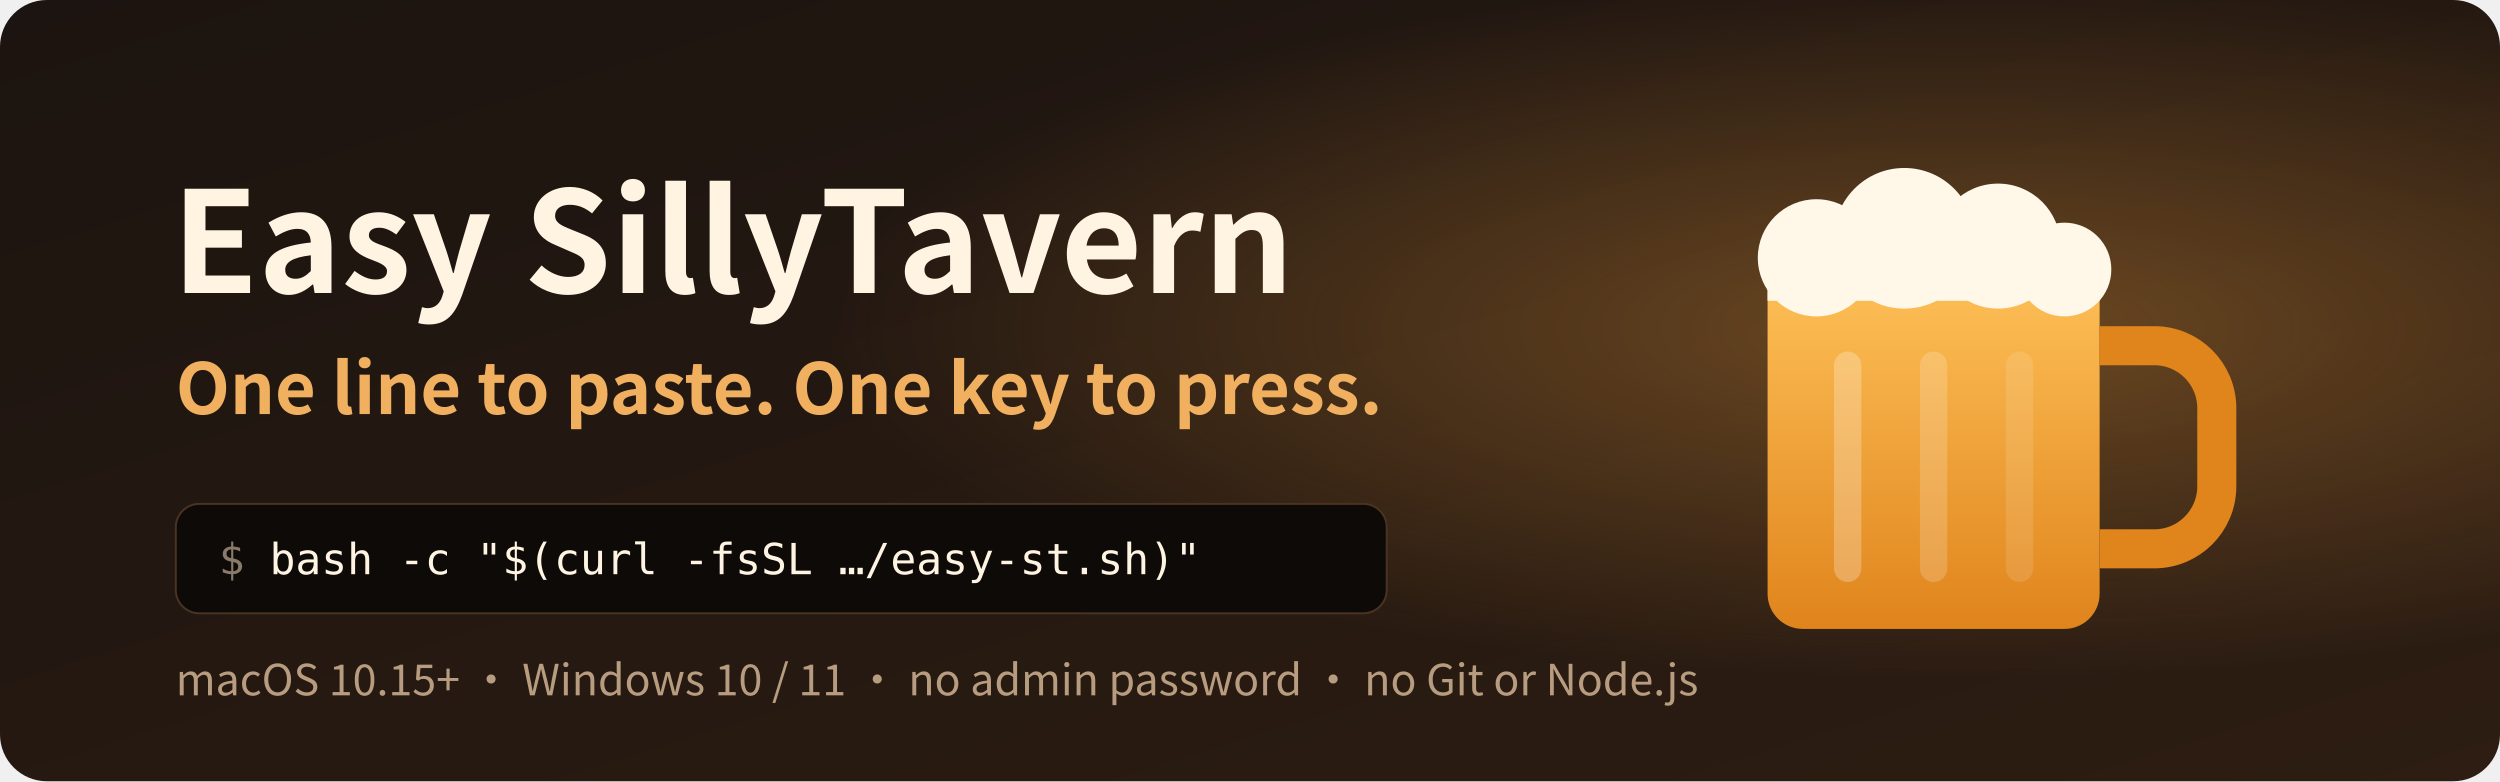
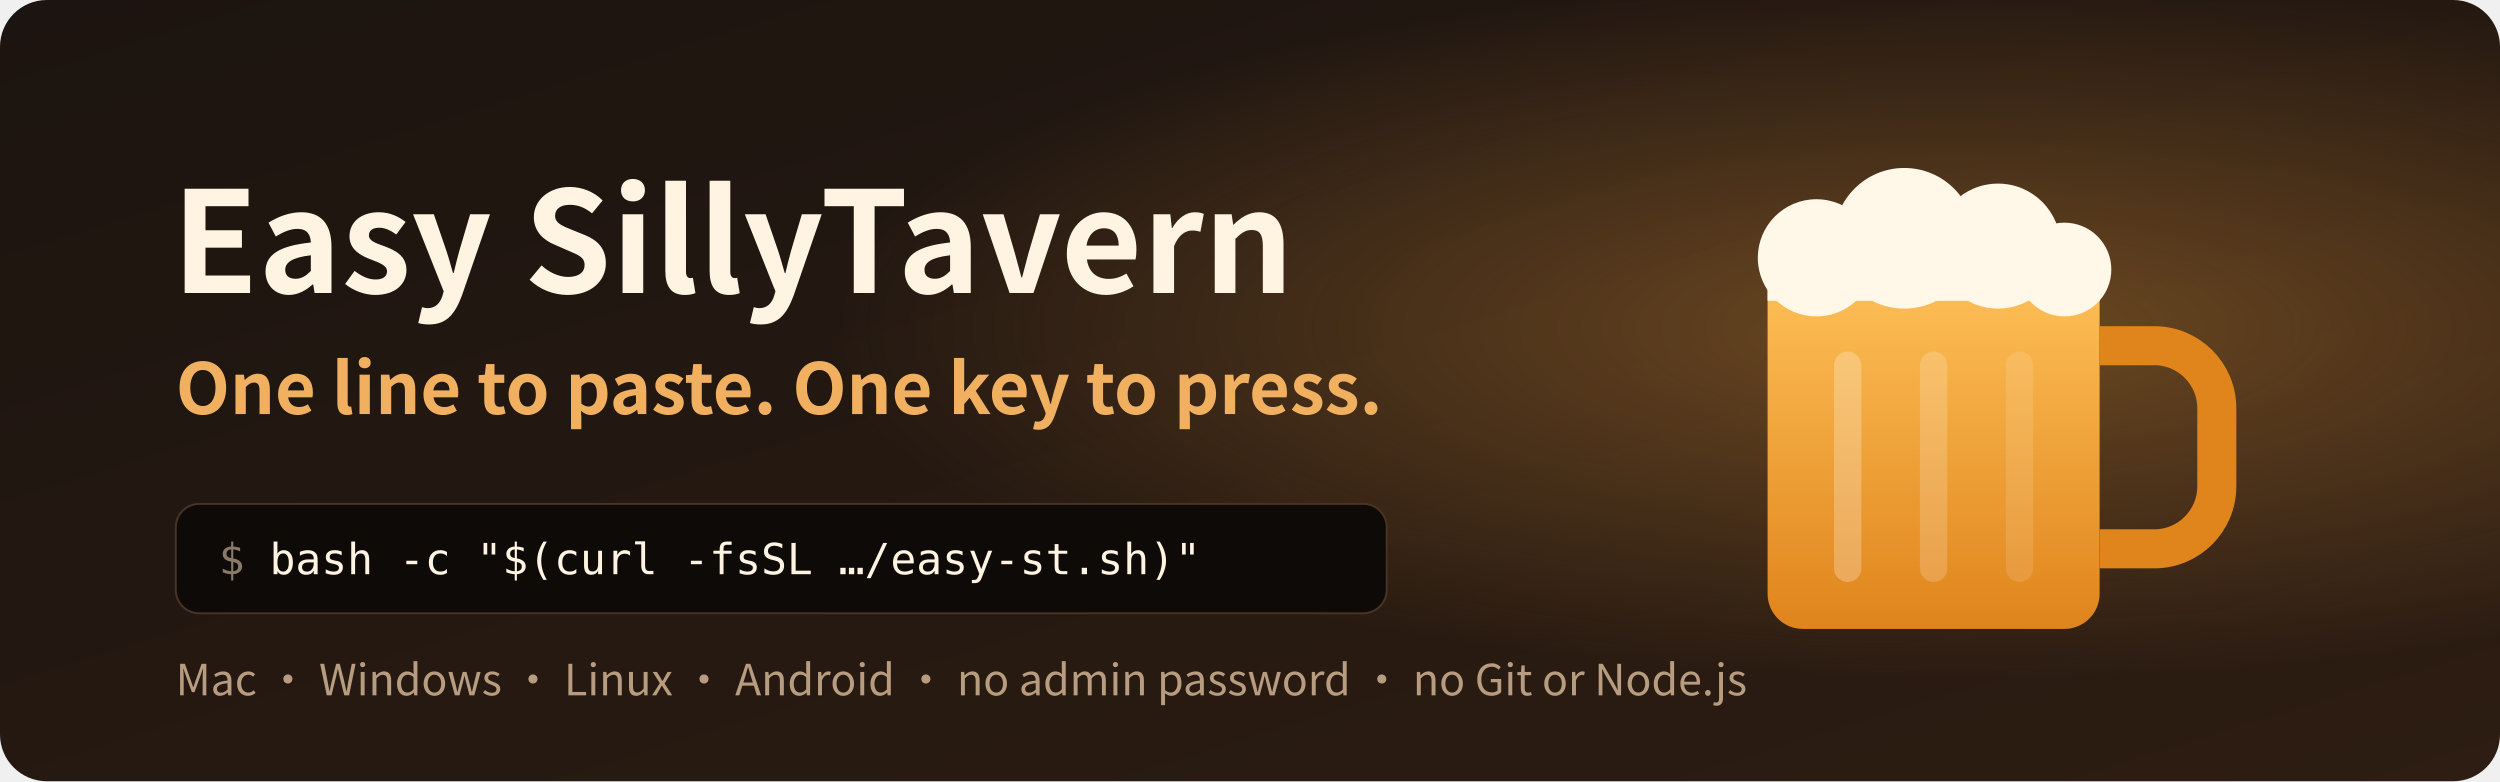
<svg xmlns="http://www.w3.org/2000/svg" width="1280" height="400" viewBox="0 0 1280 400">
  <defs>
    <linearGradient id="bg" x1="0" y1="0" x2="1" y2="1">
      <stop offset="0" stop-color="#1c1410" />
      <stop offset="1" stop-color="#2d1d12" />
    </linearGradient>
    <radialGradient id="glow" cx="0.78" cy="0.42" r="0.45">
      <stop offset="0" stop-color="#f0a040" stop-opacity="0.35" />
      <stop offset="1" stop-color="#f0a040" stop-opacity="0" />
    </radialGradient>
    <linearGradient id="beer" x1="0" y1="0" x2="0" y2="1">
      <stop offset="0" stop-color="#ffc35a" />
      <stop offset="1" stop-color="#e0841c" />
    </linearGradient>
    <style>
      .sans { font-family: -apple-system, BlinkMacSystemFont, "Segoe UI", "PingFang SC", "Microsoft YaHei", "Noto Sans CJK SC", sans-serif; }
      .mono { font-family: ui-monospace, SFMono-Regular, Menlo, Consolas, monospace; }
    </style>
  </defs>
  <rect width="1280" height="400" rx="24" fill="url(#bg)" />
  <rect width="1280" height="400" rx="24" fill="url(#glow)" />
  <g transform="translate(905 92)">
    <rect x="0" y="40" width="170" height="190" rx="18" fill="url(#beer)" />
    <path d="M170 85 h28 a32 32 0 0 1 32 32 v40 a32 32 0 0 1 -32 32 h-28" fill="none" stroke="#e0841c" stroke-width="20" />
    <circle cx="25" cy="40" r="30" fill="#fff7e8" />
    <circle cx="70" cy="30" r="36" fill="#fff7e8" />
    <circle cx="118" cy="34" r="32" fill="#fff7e8" />
    <circle cx="152" cy="46" r="24" fill="#fff7e8" />
    <rect x="0" y="40" width="170" height="22" fill="#fff7e8" />
    <rect x="34" y="88" width="14" height="118" rx="7" fill="#fff" opacity="0.25" />
    <rect x="78" y="88" width="14" height="118" rx="7" fill="#fff" opacity="0.18" />
    <rect x="122" y="88" width="14" height="118" rx="7" fill="#fff" opacity="0.12" />
  </g>
  <text x="88" y="150" class="sans" font-size="72" font-weight="800" fill="#fff4e2">Easy SillyTavern</text>
  <text x="90" y="212" class="sans" font-size="36" font-weight="600" fill="#f0b060">One line to paste. One key to press.</text>
  <g transform="translate(90 258)">
    <rect width="620" height="56" rx="12" fill="#0e0a08" stroke="#4a3322" />
    <text x="22" y="36" class="mono" font-size="22" fill="#8a7a6a">$</text>
    <text x="48" y="36" class="mono" font-size="22" fill="#fff4e2">bash -c "$(curl -fsSL …/easy-st.sh)"</text>
  </g>
-   <text x="90" y="356" class="sans" font-size="22" fill="#b89c80">macOS 10.15+ · Windows 10 / 11 · no admin password · no Git or Node.js</text>
+   <text x="90" y="356" class="sans" font-size="22" fill="#b89c80">Mac · Windows · Linux · Android · no admin password · no Git or Node.js</text>
</svg>
